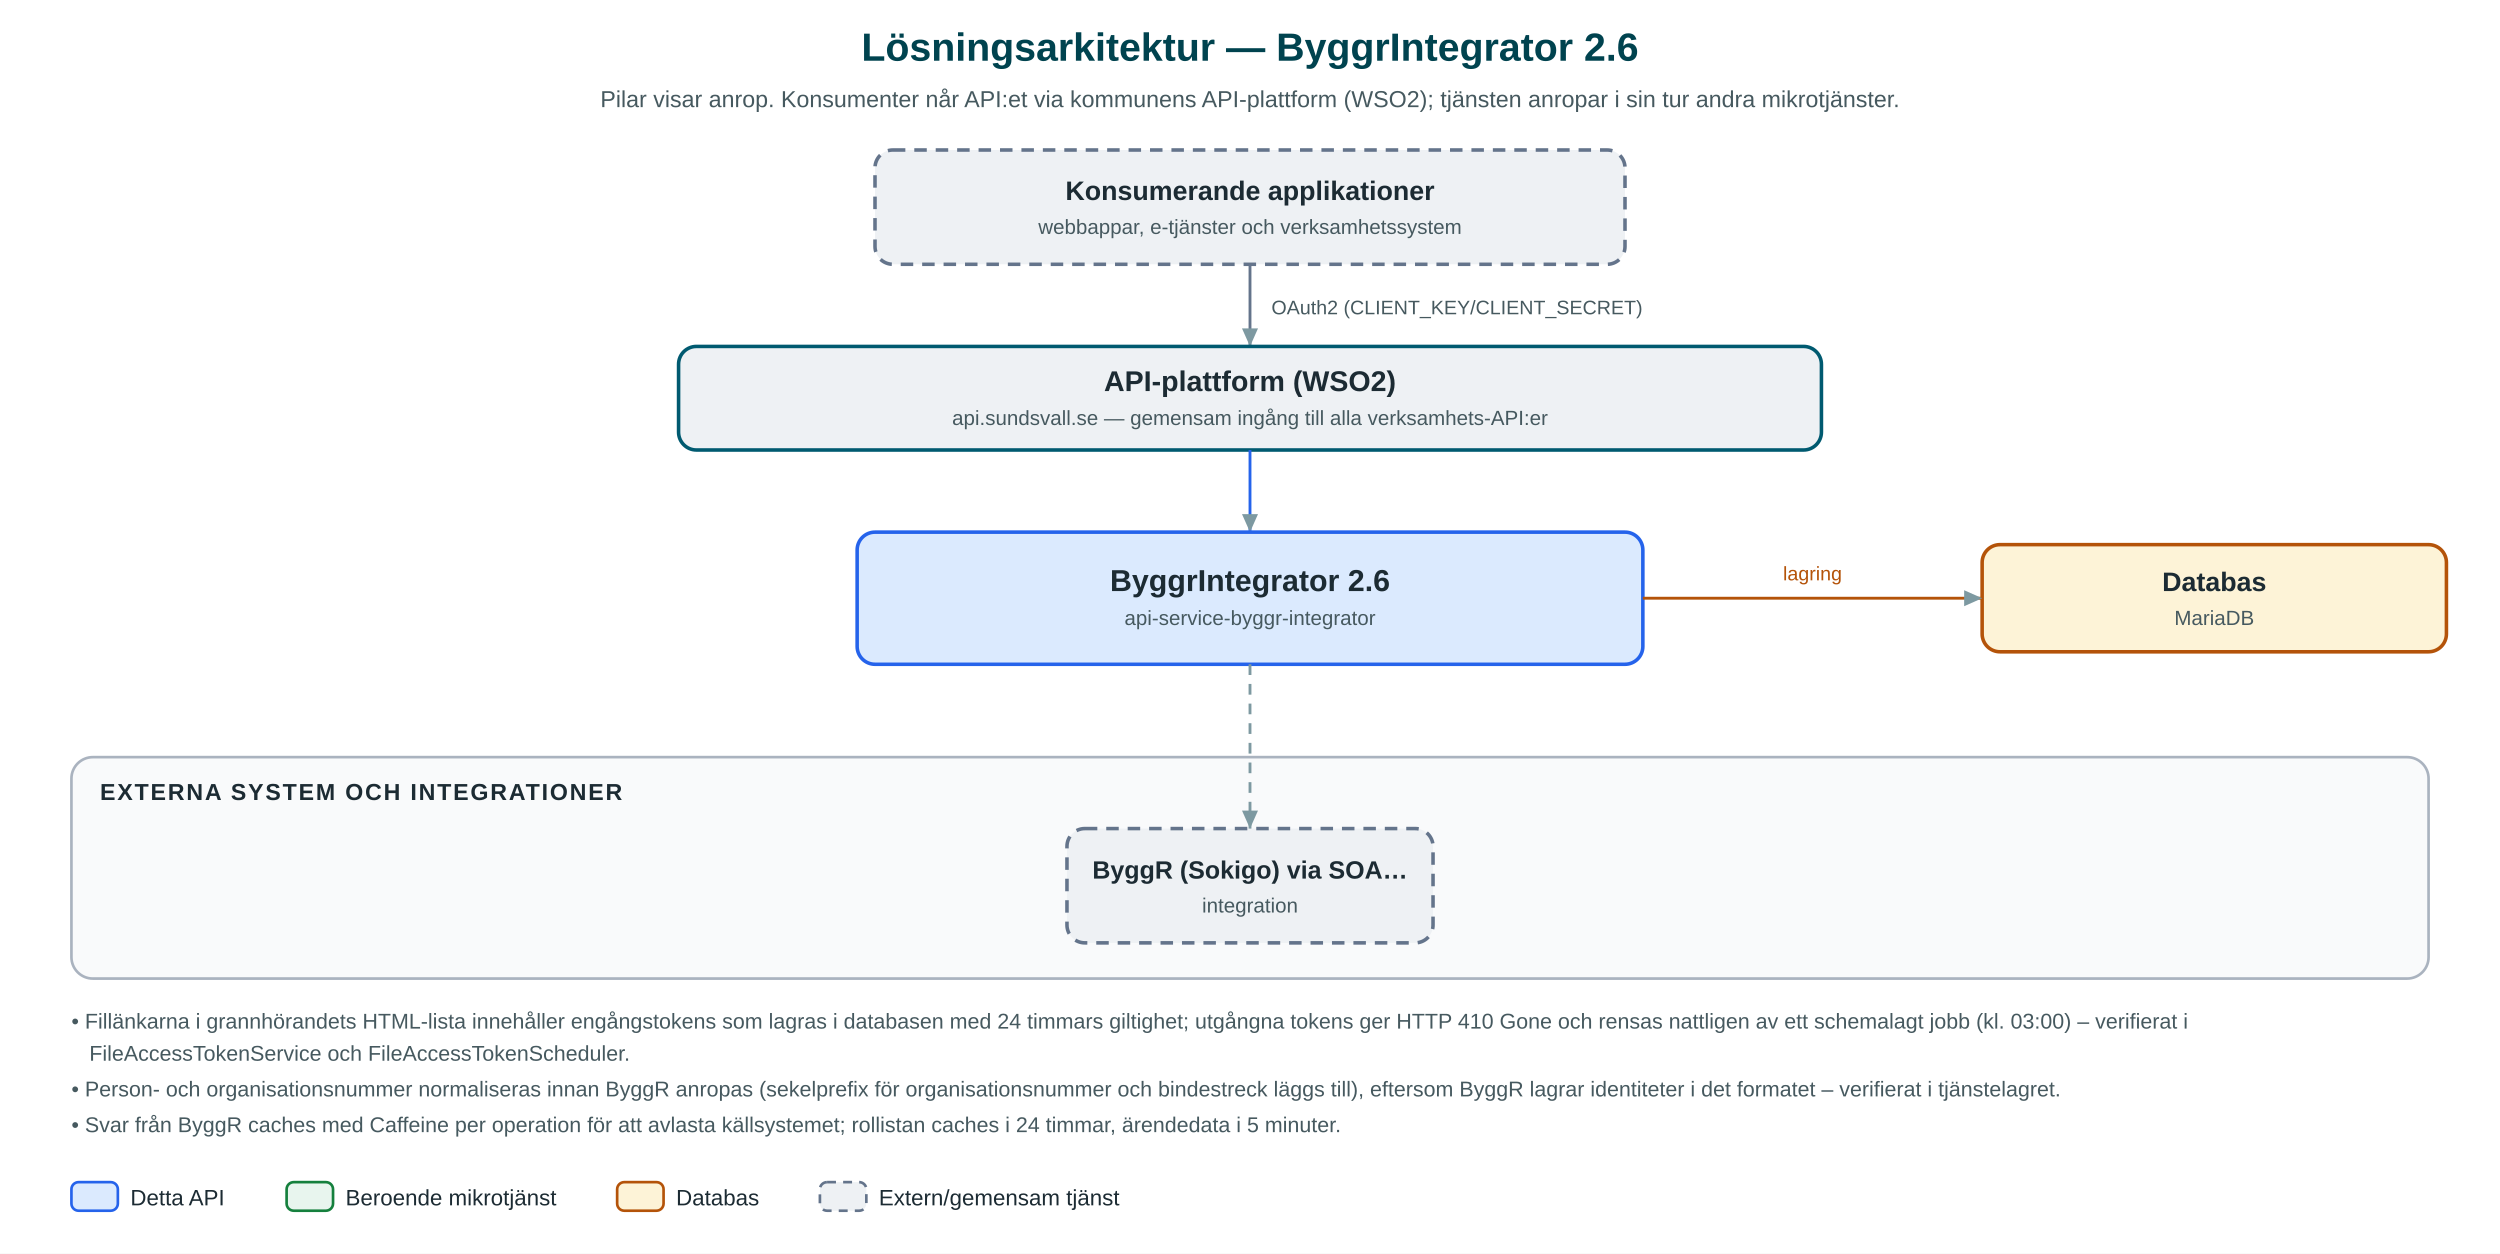
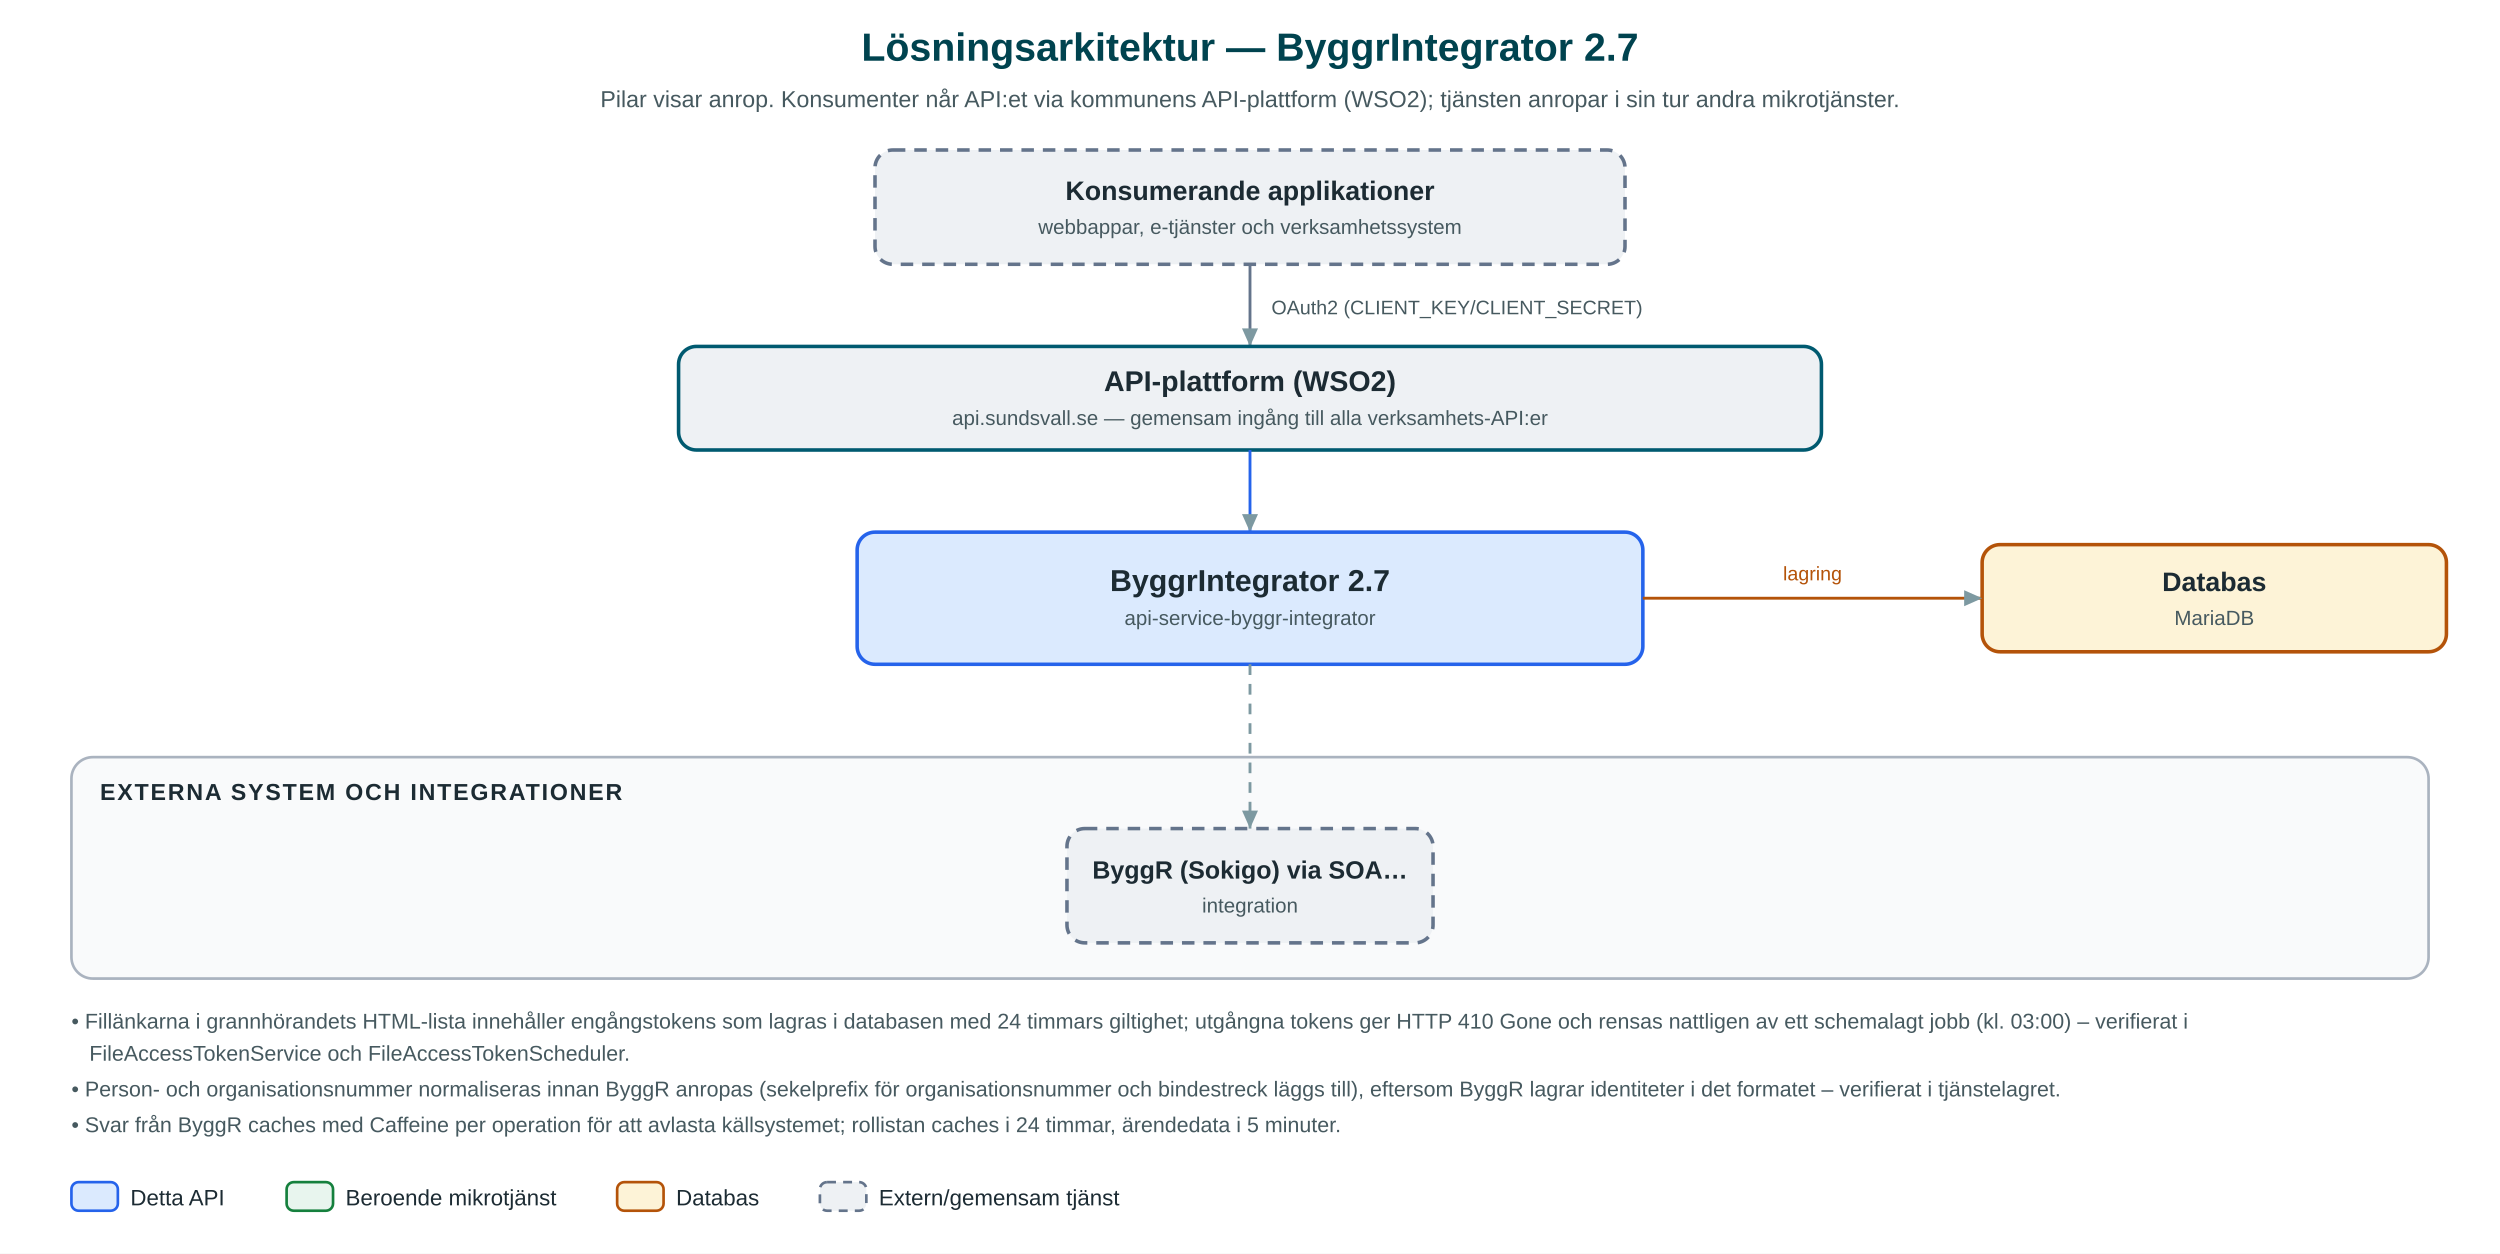
- <svg xmlns="http://www.w3.org/2000/svg" viewBox="0 0 1400 702" font-family="Segoe UI, Helvetica Neue, Arial, sans-serif" role="img" aria-label="Arkitekturdiagram för ByggrIntegrator 2.6">
+ <svg xmlns="http://www.w3.org/2000/svg" viewBox="0 0 1400 702" font-family="Segoe UI, Helvetica Neue, Arial, sans-serif" role="img" aria-label="Arkitekturdiagram för ByggrIntegrator 2.7">
  <defs>
    <marker id="arr" viewBox="0 0 10 10" refX="9" refY="5" markerWidth="7" markerHeight="7" orient="auto-start-reverse">
      <path d="M 0 1 L 9 5 L 0 9 z" fill="#7d99a1" />
    </marker>
  </defs>
  <rect width="1400" height="702" fill="#ffffff" />
-   <text x="700.0" y="34" text-anchor="middle" font-size="22" font-weight="bold" fill="#00434f">Lösningsarkitektur — ByggrIntegrator 2.6</text>
+   <text x="700.0" y="34" text-anchor="middle" font-size="22" font-weight="bold" fill="#00434f">Lösningsarkitektur — ByggrIntegrator 2.7</text>
  <text x="700.0" y="60" text-anchor="middle" font-size="13" fill="#46595f">Pilar visar anrop. Konsumenter når API:et via kommunens API-plattform (WSO2); tjänsten anropar i sin tur andra mikrotjänster.</text>
  <rect x="490.0" y="84" rx="10" width="420" height="64" fill="#eef1f4" stroke="#64748b" stroke-width="2" stroke-dasharray="7,5" />
  <text x="700.0" y="112.0" text-anchor="middle" font-size="15" font-weight="bold" fill="#1c2b33">Konsumerande applikationer</text>
  <text x="700.0" y="131.0" text-anchor="middle" font-size="11.5" fill="#46595f">webbappar, e-tjänster och verksamhetssystem</text>
  <path d="M 700.0 148 L 700.0 194" fill="none" stroke="#64748b" stroke-width="1.6" marker-end="url(#arr)" />
  <text x="712.0" y="176" font-size="11" fill="#46595f">OAuth2 (CLIENT_KEY/CLIENT_SECRET)</text>
  <rect x="380.0" y="194" rx="10" width="640" height="58" fill="#eef1f4" stroke="#005a70" stroke-width="2" />
  <text x="700.0" y="219.0" text-anchor="middle" font-size="16" font-weight="bold" fill="#1c2b33">API-plattform (WSO2)</text>
  <text x="700.0" y="238.0" text-anchor="middle" font-size="11.5" fill="#46595f">api.sundsvall.se — gemensam ingång till alla verksamhets-API:er</text>
  <path d="M 700.0 252 L 700.0 298" fill="none" stroke="#2563eb" stroke-width="1.6" marker-end="url(#arr)" />
  <rect x="480.0" y="298" rx="10" width="440" height="74" fill="#dbeafe" stroke="#2563eb" stroke-width="2" />
-   <text x="700.0" y="331.0" text-anchor="middle" font-size="17" font-weight="bold" fill="#1c2b33">ByggrIntegrator 2.6</text>
+   <text x="700.0" y="331.0" text-anchor="middle" font-size="17" font-weight="bold" fill="#1c2b33">ByggrIntegrator 2.7</text>
  <text x="700.0" y="350.0" text-anchor="middle" font-size="11.5" fill="#46595f">api-service-byggr-integrator</text>
  <rect x="1110" y="305" rx="10" width="260" height="60" fill="#fdf3d7" stroke="#b45309" stroke-width="2" />
  <text x="1240.0" y="331.0" text-anchor="middle" font-size="15" font-weight="bold" fill="#1c2b33">Databas</text>
  <text x="1240.0" y="350.0" text-anchor="middle" font-size="11.5" fill="#46595f">MariaDB</text>
  <path d="M 920.0 335.0 L 1110 335.0" fill="none" stroke="#b45309" stroke-width="1.6" marker-end="url(#arr)" />
  <text x="1015.0" y="325.0" text-anchor="middle" font-size="11" fill="#b45309">lagring</text>
  <rect x="40" y="424" rx="12" width="1320" height="124" fill="#f4f5f7" stroke="#64748b" stroke-width="1.5" opacity="0.55" />
  <text x="56" y="448" font-size="13" font-weight="bold" letter-spacing="1" fill="#1c2b33">EXTERNA SYSTEM OCH INTEGRATIONER</text>
  <rect x="597.5" y="464" rx="10" width="205" height="64" fill="#eef1f4" stroke="#64748b" stroke-width="2" stroke-dasharray="7,5" />
  <text x="700.0" y="492.0" text-anchor="middle" font-size="14" font-weight="bold" fill="#1c2b33">ByggR (Sokigo) via SOA…</text>
  <text x="700.0" y="511.0" text-anchor="middle" font-size="11.5" fill="#46595f">integration</text>
  <path d="M 700.0 372 C 700.0 418.0, 700.0 418.0, 700.0 464" fill="none" stroke="#7d99a1" stroke-width="1.6" stroke-dasharray="6,5" marker-end="url(#arr)" />
  <text x="40" y="576" font-size="12" fill="#46595f">• Fillänkarna i grannhörandets HTML-lista innehåller engångstokens som lagras i databasen med 24 timmars giltighet; utgångna tokens ger HTTP 410 Gone och rensas nattligen av ett schemalagt jobb (kl. 03:00) – verifierat i</text>
  <text x="50.008" y="594" font-size="12" fill="#46595f">FileAccessTokenService och FileAccessTokenScheduler.</text>
  <text x="40" y="614" font-size="12" fill="#46595f">• Person- och organisationsnummer normaliseras innan ByggR anropas (sekelprefix för organisationsnummer och bindestreck läggs till), eftersom ByggR lagrar identiteter i det formatet – verifierat i tjänstelagret.</text>
  <text x="40" y="634" font-size="12" fill="#46595f">• Svar från ByggR caches med Caffeine per operation för att avlasta källsystemet; rollistan caches i 24 timmar, ärendedata i 5 minuter.</text>
  <rect x="40" y="662" width="26" height="16" rx="4" fill="#dbeafe" stroke="#2563eb" stroke-width="1.5" />
  <text x="73" y="675" font-size="12.5" fill="#1c2b33">Detta API</text>
  <rect x="160.5" y="662" width="26" height="16" rx="4" fill="#e8f5ee" stroke="#15803d" stroke-width="1.5" />
  <text x="193.5" y="675" font-size="12.5" fill="#1c2b33">Beroende mikrotjänst</text>
  <rect x="345.6" y="662" width="26" height="16" rx="4" fill="#fdf3d7" stroke="#b45309" stroke-width="1.5" />
  <text x="378.6" y="675" font-size="12.5" fill="#1c2b33">Databas</text>
  <rect x="459.15" y="662" width="26" height="16" rx="4" fill="#eef1f4" stroke="#64748b" stroke-width="1.5" stroke-dasharray="5,4" />
  <text x="492.15" y="675" font-size="12.5" fill="#1c2b33">Extern/gemensam tjänst</text>
</svg>
